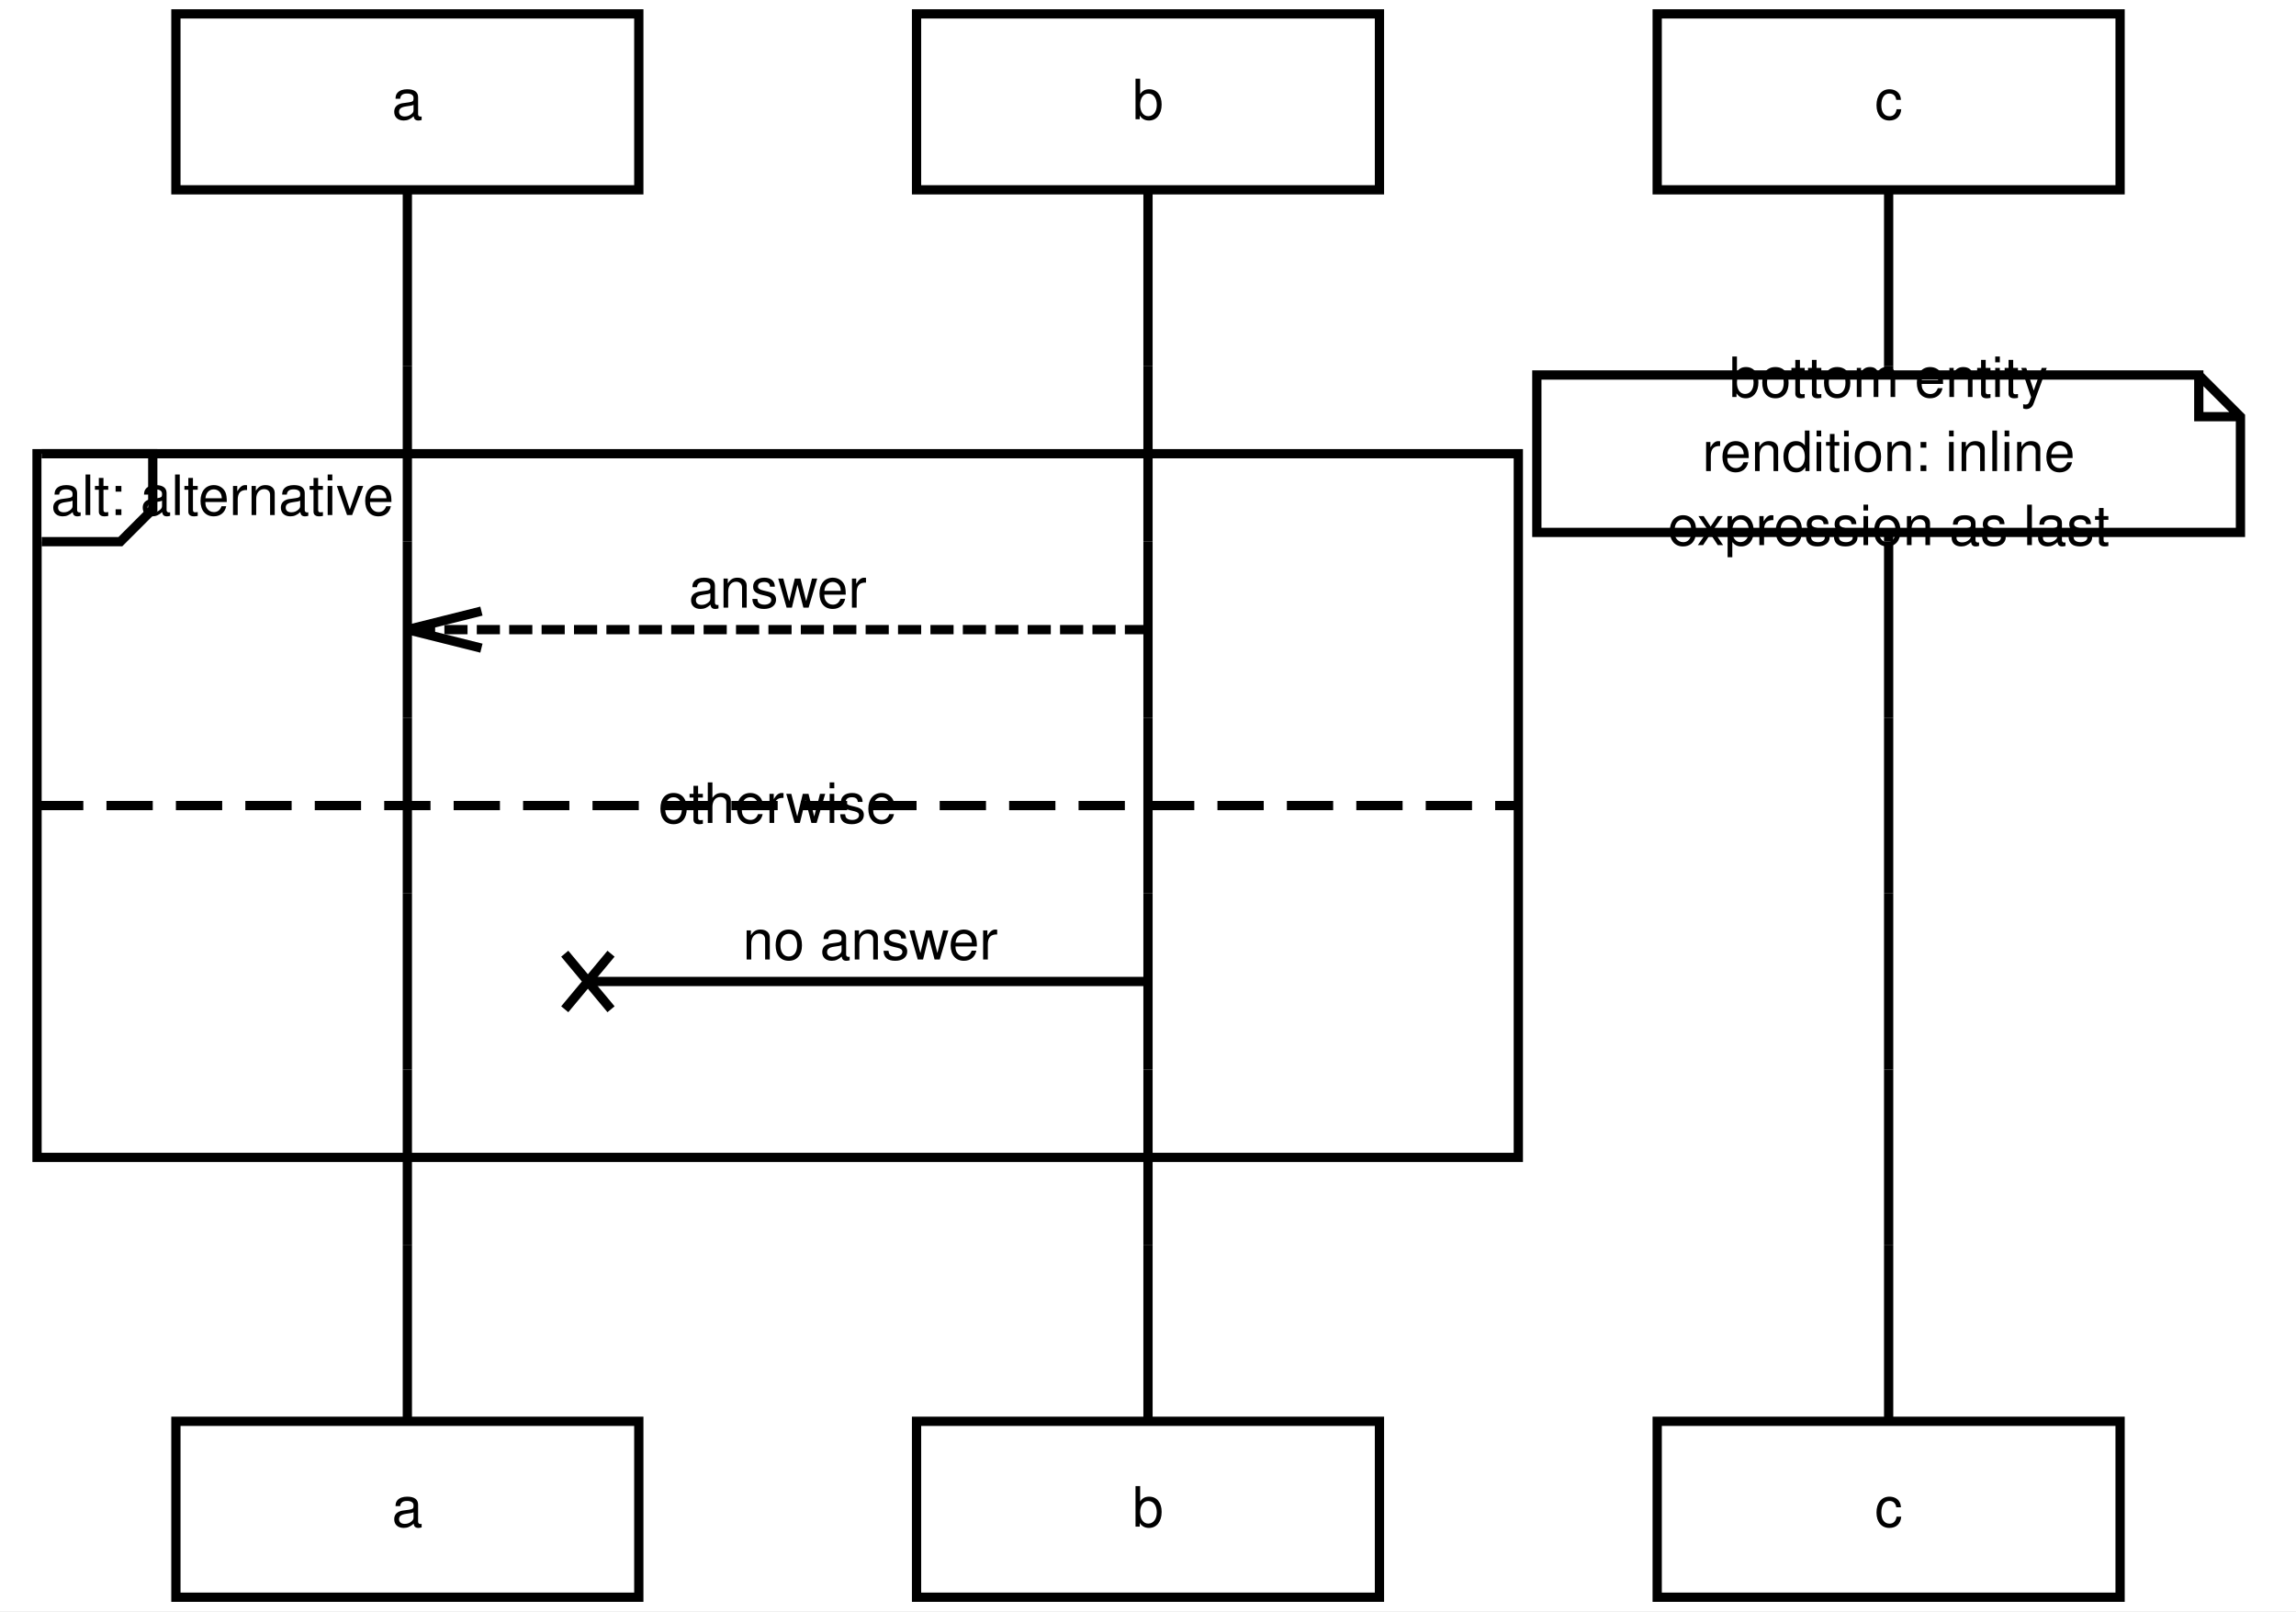
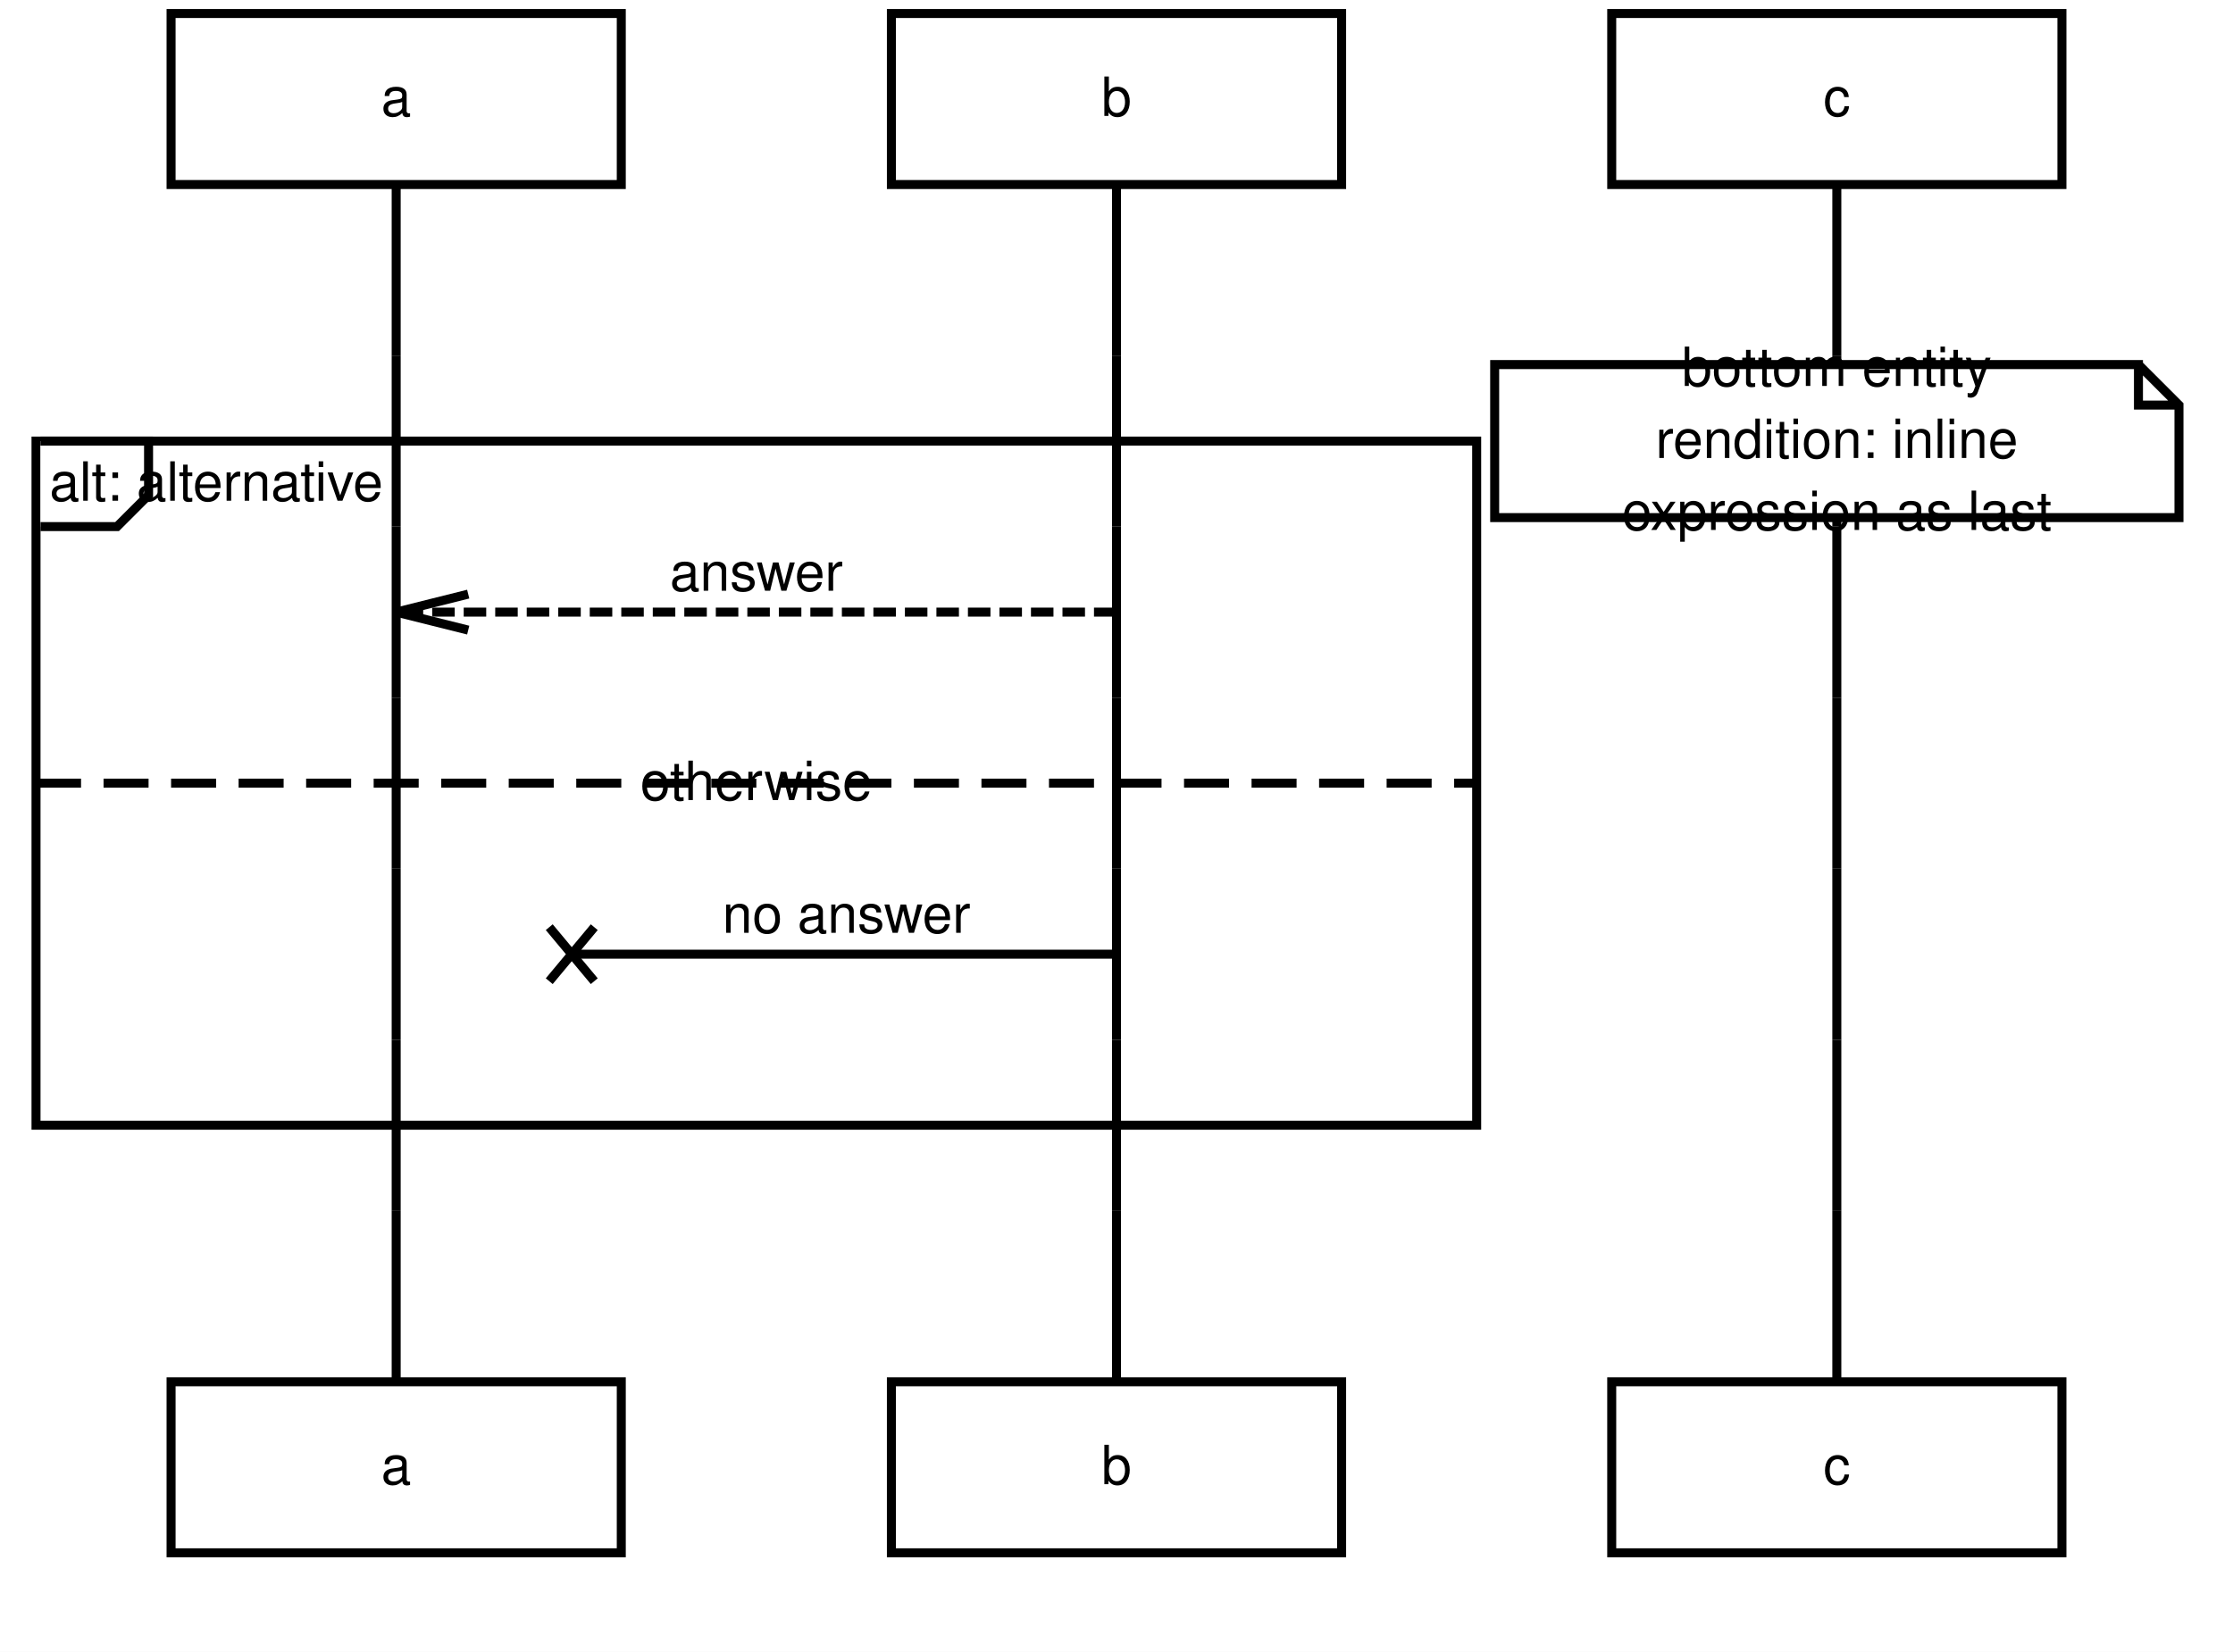
- <svg xmlns="http://www.w3.org/2000/svg" xmlns:xlink="http://www.w3.org/1999/xlink" version="1.1" id="mscgen_js-svg-__svg" class="mscgenjs-fence" width="496" height="348">
+ <svg xmlns="http://www.w3.org/2000/svg" xmlns:xlink="http://www.w3.org/1999/xlink" version="1.1" id="mscgen_js-svg-__svg" class="mscgenjs-fence" width="496" height="367">
  <defs>
    <style type="text/css">svg.mscgenjs-fence{font-family:Helvetica,sans-serif;font-size:12px;font-weight:normal;font-style:normal;text-decoration:none;background-color:white;stroke:black;stroke-width:2;color:black;}.mscgenjs-fence rect{fill:none;stroke:black;}.mscgenjs-fence rect.entity{fill:white;}.mscgenjs-fence rect.label-text-background{fill:white;stroke:white;stroke-width:0;}.mscgenjs-fence rect.bglayer{fill:white;stroke:white;stroke-width:0;}.mscgenjs-fence line{stroke:black;}.mscgenjs-fence line.return{stroke-dasharray:5,2;}.mscgenjs-fence line.comment{stroke-dasharray:5,2;}.mscgenjs-fence line.inline_expression_divider{stroke-dasharray:10,5;}.mscgenjs-fence text{color:inherit;stroke:none;text-anchor:middle;}.mscgenjs-fence text.entity-text{text-decoration:underline;}.mscgenjs-fence text.anchor-start{text-anchor:start;}.mscgenjs-fence path{stroke:black;color:black;fill:none;}.mscgenjs-fence .arrow-marker{overflow:visible;}.mscgenjs-fence .arrow-style{stroke-width:1;}.mscgenjs-fence .arcrowomit{stroke-dasharray:2,2;}.mscgenjs-fence rect.box, .mscgenjs-fence path.box{fill:white;}.mscgenjs-fence .inherit{stroke:inherit;color:inherit;}.mscgenjs-fence .inherit-fill{fill:inherit;}.mscgenjs-fence .watermark{stroke:black;color:black;fill:black;font-size:48pt;font-weight:bold;opacity:0.14;}</style>
    <marker orient="auto" id="mscgen_js-svg-__svgcallback-black" class="arrow-marker" viewBox="0 0 10 10" refX="9" refY="3" markerUnits="strokeWidth" markerWidth="10" markerHeight="10">
      <path d="M 1,1 l 8,2 l-8,2" class="arrow-style" style="stroke-dasharray:100,1;stroke:black" />
    </marker>
    <marker orient="auto" id="mscgen_js-svg-__svgcallback-l-black" class="arrow-marker" viewBox="0 0 10 10" refX="9" refY="3" markerUnits="strokeWidth" markerWidth="10" markerHeight="10">
      <path d="M17,1 l-8,2 l 8,2" class="arrow-style" style="stroke-dasharray:100,1;stroke:black" />
    </marker>
    <marker orient="auto" id="mscgen_js-svg-__svglost-black" class="arrow-marker" viewBox="0 0 10 10" refX="9" refY="3" markerUnits="strokeWidth" markerWidth="10" markerHeight="10">
      <path d="M7,0 l5,6 M7,6 l5,-6" class="arrow-style" style="stroke-dasharray:100,1;stroke:black" />
    </marker>
    <g id="mscgen_js-svg-__svg__defs">
      <g id="mscgen_js-svg-__svgentities">
        <g id="mscgen_js-svg-__svga">
          <rect width="100" height="38" class="entity" />
          <g>
            <text x="50" y="22.75" class="entity-text ">
              <tspan>a</tspan>
            </text>
          </g>
        </g>
        <g id="mscgen_js-svg-__svgb">
          <rect width="100" height="38" x="160" class="entity" />
          <g>
            <text x="210" y="22.75" class="entity-text ">
              <tspan>b</tspan>
            </text>
          </g>
        </g>
        <g id="mscgen_js-svg-__svgc">
          <rect width="100" height="38" x="320" class="entity" />
          <g>
            <text x="370" y="22.75" class="entity-text ">
              <tspan>c</tspan>
            </text>
          </g>
        </g>
      </g>
      <g id="mscgen_js-svg-__svgarcrow">
        <line x1="50" y1="-19" x2="50" y2="19" class="mscgen_js-svg-__svgarcrow" />
        <line x1="210" y1="-19" x2="210" y2="19" class="mscgen_js-svg-__svgarcrow" />
        <line x1="370" y1="-19" x2="370" y2="19" class="mscgen_js-svg-__svgarcrow" />
      </g>
      <g id="mscgen_js-svg-__svg0_0_label">
        <path d="M-29,0 l24,0  l0,12 l-7,7 l-17,0 " class="box inline_expression_label" />
        <g>
          <text x="-27" y="13.25" class="inline_expression-text alt-text anchor-start ">
            <tspan>alt: alternative</tspan>
          </text>
        </g>
      </g>
      <g id="mscgen_js-svg-__svg0_1">
        <path d="M294,-17l143,0 l0,9 l9,0 m-9,-9 l9,9 l0,25 l-152,0 l0,-35 " class="box note" />
        <g>
          <text x="370" y="-12.25" class="box-text note-text ">
            <tspan>bottom entity</tspan>
          </text>
          <text x="370" y="3.75" class="box-text note-text ">
            <tspan>rendition: inline</tspan>
          </text>
          <text x="370" y="19.75" class="box-text note-text ">
            <tspan>expression as last</tspan>
          </text>
        </g>
      </g>
      <g id="mscgen_js-svg-__svgarcrow_0">
        <line x1="50" y1="-19" x2="50" y2="19" class="arcrow" />
        <line x1="210" y1="-19" x2="210" y2="19" class="arcrow" />
        <line x1="370" y1="-19" x2="370" y2="19" class="arcrow" />
      </g>
      <g id="mscgen_js-svg-__svg1_0">
        <line x1="210" y1="0" x2="50" y2="0" class="arc directional return" style="stroke:black" marker-end="url(#mscgen_js-svg-__svgcallback-black)" />
        <g>
          <rect width="15" height="15" x="2" y="2" class="label-text-background" />
          <text x="130" y="-4.75" class="directional-text return-text ">
            <tspan>answer</tspan>
          </text>
        </g>
      </g>
      <g id="mscgen_js-svg-__svgarcrow_1">
        <line x1="50" y1="-19" x2="50" y2="19" class="arcrow" />
        <line x1="210" y1="-19" x2="210" y2="19" class="arcrow" />
        <line x1="370" y1="-19" x2="370" y2="19" class="arcrow" />
      </g>
      <g id="mscgen_js-svg-__svg2_0">
        <line x1="-30" y1="0" x2="290" y2="0" class="inline_expression_divider" />
        <g id="mscgen_js-svg-__svg2_0_txt">
          <g id="mscgen_js-svg-__svg2_0_txt_lbl">
            <rect width="15" height="15" x="2" y="2" class="label-text-background" />
            <text x="130" y="3.75" class="empty-text comment-row-text ">
              <tspan>otherwise</tspan>
            </text>
          </g>
        </g>
      </g>
      <g id="mscgen_js-svg-__svgarcrow_2">
        <line x1="50" y1="-19" x2="50" y2="19" class="arcrow" />
        <line x1="210" y1="-19" x2="210" y2="19" class="arcrow" />
        <line x1="370" y1="-19" x2="370" y2="19" class="arcrow" />
      </g>
      <g id="mscgen_js-svg-__svg3_0">
        <line x1="210" y1="0" x2="90" y2="0" class="arc directional lost" style="stroke:black" marker-end="url(#mscgen_js-svg-__svglost-black)" />
        <g>
          <rect width="15" height="15" x="2" y="2" class="label-text-background" />
          <text x="150" y="-4.75" class="directional-text lost-text ">
            <tspan>no answer</tspan>
          </text>
        </g>
      </g>
      <g id="mscgen_js-svg-__svgarcrow_3">
        <line x1="50" y1="-19" x2="50" y2="19" class="arcrow" />
        <line x1="210" y1="-19" x2="210" y2="19" class="arcrow" />
        <line x1="370" y1="-19" x2="370" y2="19" class="arcrow" />
      </g>
      <g id="mscgen_js-svg-__svg4_0">
        <g id="mscgen_js-svg-__svg4_0_lbl" />
      </g>
      <g id="mscgen_js-svg-__svgarcrow_4">
        <line x1="50" y1="-19" x2="50" y2="19" class="arcrow" />
        <line x1="210" y1="-19" x2="210" y2="19" class="arcrow" />
        <line x1="370" y1="-19" x2="370" y2="19" class="arcrow" />
      </g>
      <g id="mscgen_js-svg-__svg0_0">
        <rect width="320" height="152" x="-30" class="box inline_expression alt" />
        <g />
      </g>
    </g>
  </defs>
  <g id="mscgen_js-svg-__svg__body" transform="translate(38,3) scale(1,1)">
    <g id="mscgen_js-svg-__svg__background">
-       <rect width="496" height="348" x="-38" y="-3" class="bglayer" />
+       <rect width="496" height="367" x="-38" y="-3" class="bglayer" />
    </g>
    <g id="mscgen_js-svg-__svg__arcspanlayer">
      <use x="0" y="95" xlink:href="#mscgen_js-svg-__svg0_0" />
    </g>
    <g id="mscgen_js-svg-__svg__lifelinelayer">
      <use x="0" y="57" xlink:href="#mscgen_js-svg-__svgarcrow" />
      <use x="0" y="95" xlink:href="#mscgen_js-svg-__svgarcrow_0" />
      <use x="0" y="133" xlink:href="#mscgen_js-svg-__svgarcrow_1" />
      <use x="0" y="171" xlink:href="#mscgen_js-svg-__svgarcrow_2" />
      <use x="0" y="209" xlink:href="#mscgen_js-svg-__svgarcrow_3" />
      <use x="0" y="247" xlink:href="#mscgen_js-svg-__svgarcrow_4" />
      <use x="0" y="285" xlink:href="#mscgen_js-svg-__svgarcrow" />
    </g>
    <g id="mscgen_js-svg-__svg__sequencelayer">
      <use x="0" y="0" xlink:href="#mscgen_js-svg-__svgentities" />
      <use x="0" y="133" xlink:href="#mscgen_js-svg-__svg1_0" />
      <use x="0" y="171" xlink:href="#mscgen_js-svg-__svg2_0" />
      <use x="0" y="209" xlink:href="#mscgen_js-svg-__svg3_0" />
      <use x="0" y="247" xlink:href="#mscgen_js-svg-__svg4_0" />
      <use x="0" y="304" xlink:href="#mscgen_js-svg-__svgentities" />
    </g>
    <g id="mscgen_js-svg-__svg__notelayer">
      <use x="0" y="95" xlink:href="#mscgen_js-svg-__svg0_0_label" />
      <use x="0" y="95" xlink:href="#mscgen_js-svg-__svg0_1" />
    </g>
    <g id="mscgen_js-svg-__svg__watermark" />
    <g id="mscgen_js-svg-__svg__onionskin" class="onionskin" />
  </g>
</svg>
